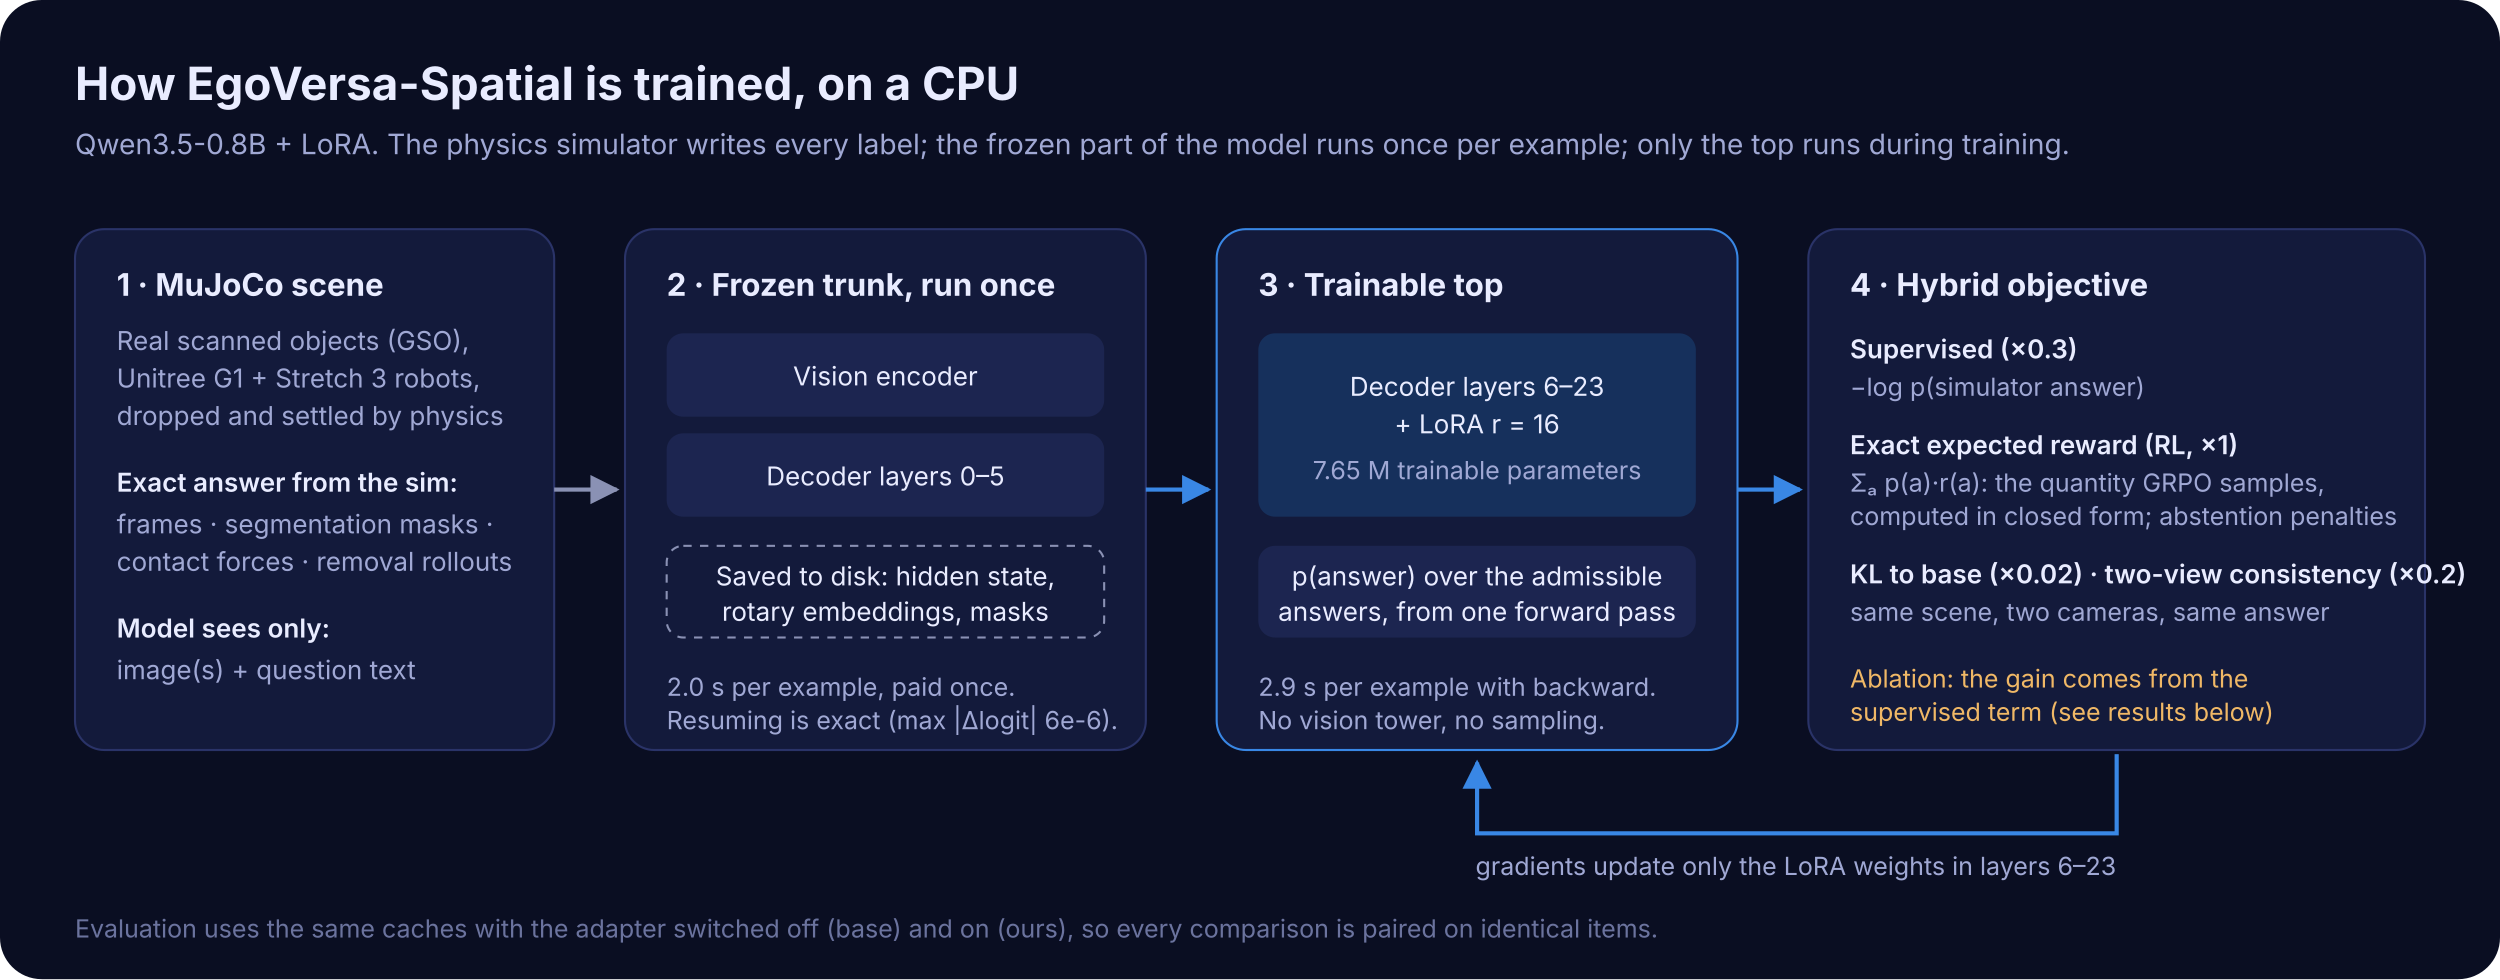
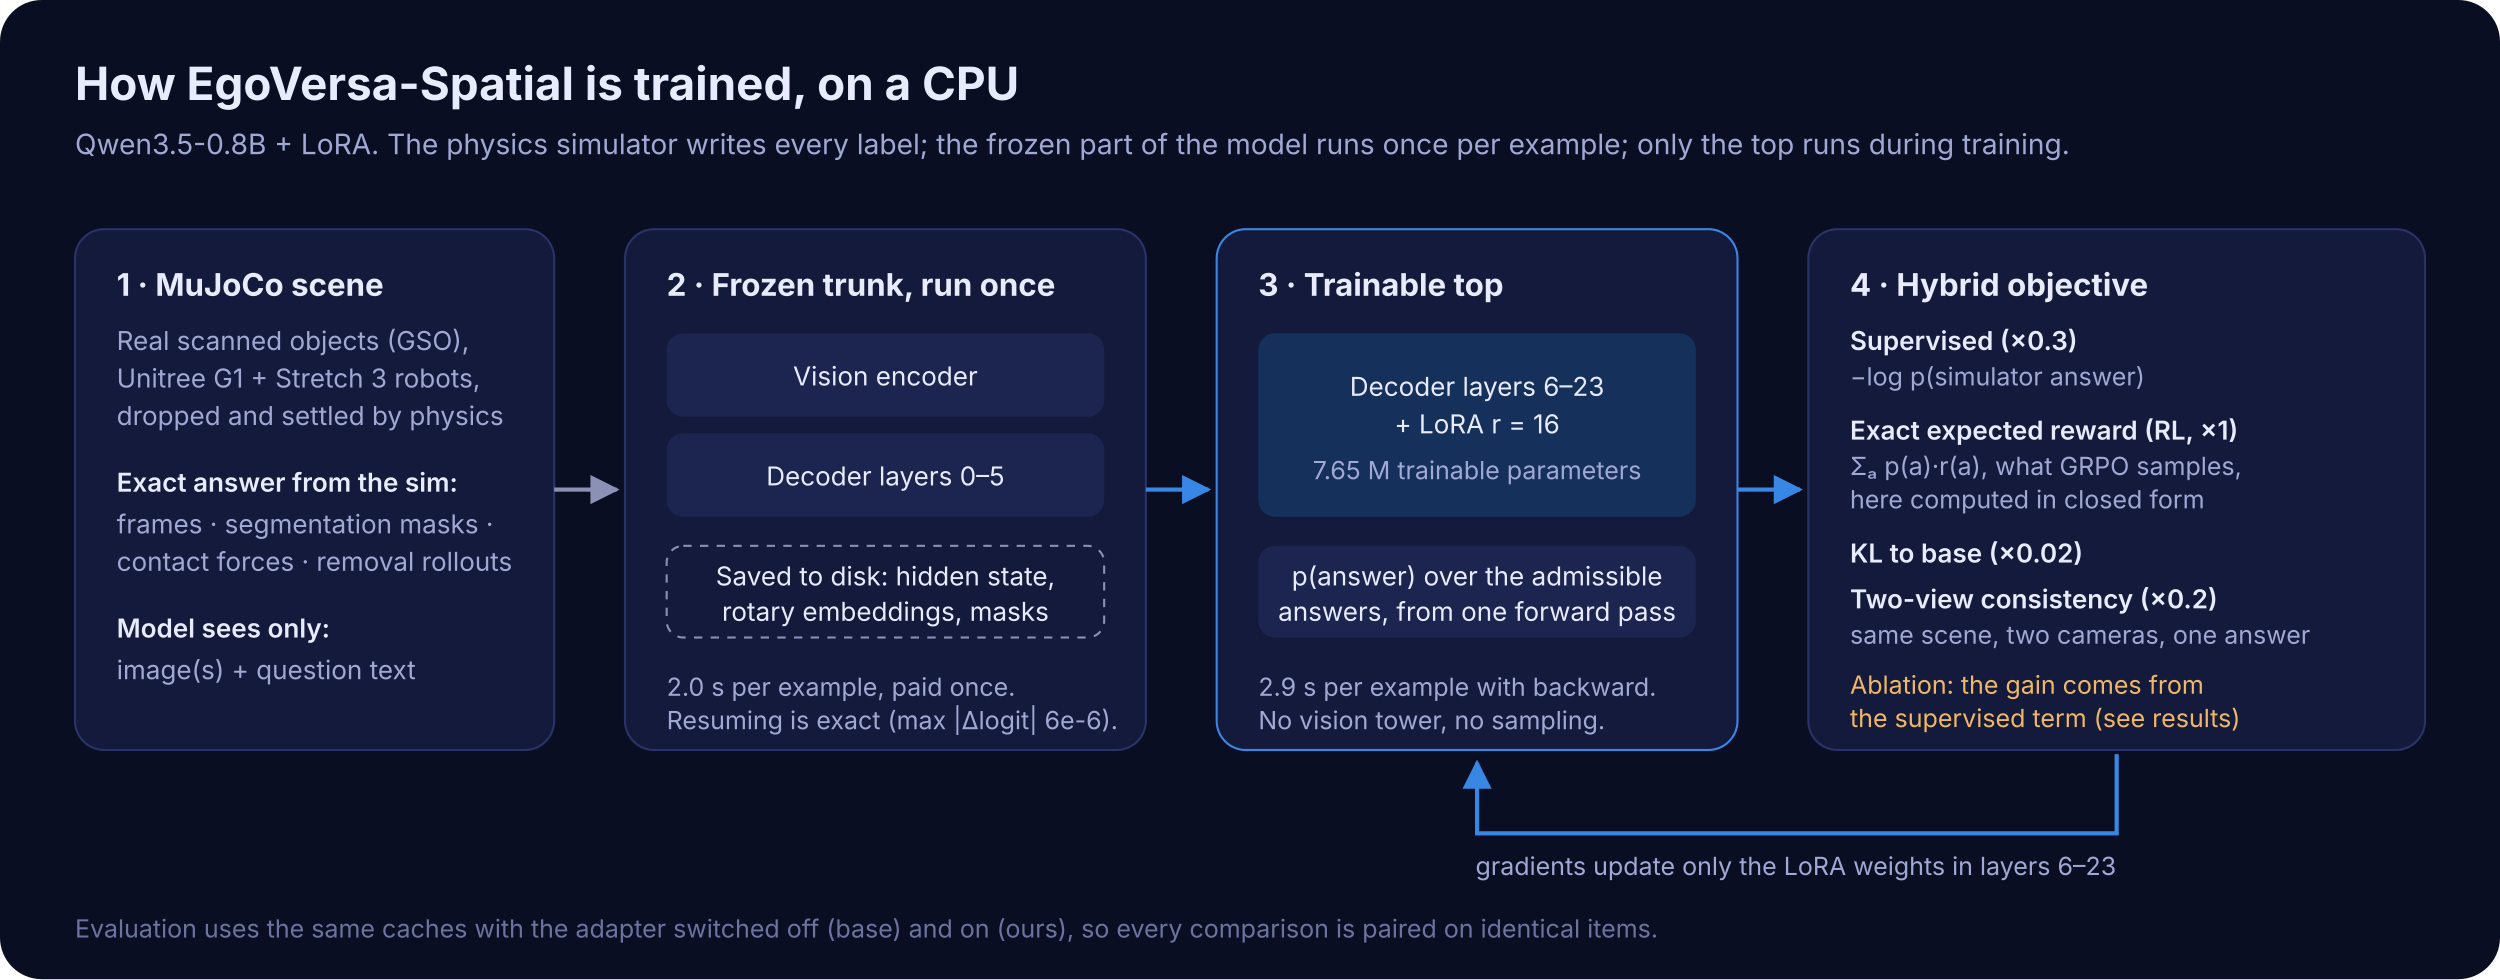
<svg xmlns="http://www.w3.org/2000/svg" viewBox="0 0 1200 470" font-family="Manrope, Inter, system-ui, -apple-system, Segoe UI, sans-serif" role="img" aria-label="How EgoVersa-Spatial is trained on a CPU">
  <defs>
    <marker id="ar" viewBox="0 0 10 10" refX="9" refY="5" markerWidth="7" markerHeight="7" orient="auto-start-reverse">
      <path d="M0 0L10 5L0 10z" fill="#8A91B4" />
    </marker>
    <marker id="ab" viewBox="0 0 10 10" refX="9" refY="5" markerWidth="7" markerHeight="7" orient="auto-start-reverse">
      <path d="M0 0L10 5L0 10z" fill="#3987e5" />
    </marker>
  </defs>
  <rect width="1200" height="470" rx="20" fill="#0A0E22" />
  <text x="36" y="48" font-size="22" font-weight="700" fill="#E9ECFF">How EgoVersa-Spatial is trained, on a CPU</text>
  <text x="36" y="74" font-size="13.5" fill="#A0A8D4">Qwen3.5-0.8B + LoRA. The physics simulator writes every label; the frozen part of the model runs once per example; only the top runs during training.</text>
  <rect x="36" y="110" width="230" height="250" rx="14" fill="#131A3B" stroke="#2A3368" />
  <text x="56" y="142" font-size="15" font-weight="700" fill="#E9ECFF">1 · MuJoCo scene</text>
  <text x="56" y="168" font-size="12.5" fill="#A0A8D4">Real scanned objects (GSO),</text>
  <text x="56" y="186" font-size="12.5" fill="#A0A8D4">Unitree G1 + Stretch 3 robots,</text>
  <text x="56" y="204" font-size="12.5" fill="#A0A8D4">dropped and settled by physics</text>
  <text x="56" y="236" font-size="12.5" fill="#E9ECFF" font-weight="600">Exact answer from the sim:</text>
  <text x="56" y="256" font-size="12.5" fill="#A0A8D4">frames · segmentation masks ·</text>
  <text x="56" y="274" font-size="12.5" fill="#A0A8D4">contact forces · removal rollouts</text>
  <text x="56" y="306" font-size="12.5" fill="#E9ECFF" font-weight="600">Model sees only:</text>
  <text x="56" y="326" font-size="12.5" fill="#A0A8D4">image(s) + question text</text>
  <rect x="300" y="110" width="250" height="250" rx="14" fill="#131A3B" stroke="#2A3368" />
  <text x="320" y="142" font-size="15" font-weight="700" fill="#E9ECFF">2 · Frozen trunk, run once</text>
  <rect x="320" y="160" width="210" height="40" rx="8" fill="#1C2550" />
  <text x="425" y="185" font-size="12.5" fill="#E9ECFF" text-anchor="middle">Vision encoder</text>
  <rect x="320" y="208" width="210" height="40" rx="8" fill="#1C2550" />
  <text x="425" y="233" font-size="12.5" fill="#E9ECFF" text-anchor="middle">Decoder layers 0–5</text>
  <rect x="320" y="262" width="210" height="44" rx="8" fill="none" stroke="#8A91B4" stroke-dasharray="4 4" />
  <text x="425" y="281" font-size="12.5" fill="#E9ECFF" text-anchor="middle">Saved to disk: hidden state,</text>
  <text x="425" y="298" font-size="12.5" fill="#E9ECFF" text-anchor="middle">rotary embeddings, masks</text>
  <text x="320" y="334" font-size="12" fill="#A0A8D4">2.0 s per example, paid once.</text>
  <text x="320" y="350" font-size="12" fill="#A0A8D4">Resuming is exact (max |Δlogit| 6e-6).</text>
  <rect x="584" y="110" width="250" height="250" rx="14" fill="#131A3B" stroke="#3987e5" />
  <text x="604" y="142" font-size="15" font-weight="700" fill="#E9ECFF">3 · Trainable top</text>
  <rect x="604" y="160" width="210" height="88" rx="8" fill="#16305C" />
  <text x="709" y="190" font-size="12.5" fill="#E9ECFF" text-anchor="middle">Decoder layers 6–23</text>
  <text x="709" y="208" font-size="12.5" fill="#E9ECFF" text-anchor="middle">+ LoRA r = 16</text>
  <text x="709" y="230" font-size="12" fill="#A0A8D4" text-anchor="middle">7.65 M trainable parameters</text>
  <rect x="604" y="262" width="210" height="44" rx="8" fill="#1C2550" />
  <text x="709" y="281" font-size="12.5" fill="#E9ECFF" text-anchor="middle">p(answer) over the admissible</text>
  <text x="709" y="298" font-size="12.5" fill="#E9ECFF" text-anchor="middle">answers, from one forward pass</text>
  <text x="604" y="334" font-size="12" fill="#A0A8D4">2.9 s per example with backward.</text>
  <text x="604" y="350" font-size="12" fill="#A0A8D4">No vision tower, no sampling.</text>
  <rect x="868" y="110" width="296" height="250" rx="14" fill="#131A3B" stroke="#2A3368" />
  <text x="888" y="142" font-size="15" font-weight="700" fill="#E9ECFF">4 · Hybrid objective</text>
-   <text x="888" y="172" font-size="12.5" fill="#E9ECFF" font-weight="600">Supervised (×0.3)</text>
-   <text x="888" y="190" font-size="12" fill="#A0A8D4">−log p(simulator answer)</text>
-   <text x="888" y="218" font-size="12.5" fill="#E9ECFF" font-weight="600">Exact expected reward (RL, ×1)</text>
-   <text x="888" y="236" font-size="12" fill="#A0A8D4">Σₐ p(a)·r(a): the quantity GRPO samples,</text>
-   <text x="888" y="252" font-size="12" fill="#A0A8D4">computed in closed form; abstention penalties</text>
-   <text x="888" y="280" font-size="12.5" fill="#E9ECFF" font-weight="600">KL to base (×0.02) · two-view consistency (×0.2)</text>
-   <text x="888" y="298" font-size="12" fill="#A0A8D4">same scene, two cameras, same answer</text>
-   <text x="888" y="330" font-size="12" fill="#F0B866">Ablation: the gain comes from the</text>
-   <text x="888" y="346" font-size="12" fill="#F0B866">supervised term (see results below)</text>
+   <text x="888" y="168" font-size="12.5" fill="#E9ECFF" font-weight="600">Supervised (×0.3)</text>
+   <text x="888" y="185" font-size="12" fill="#A0A8D4">−log p(simulator answer)</text>
+   <text x="888" y="211" font-size="12.5" fill="#E9ECFF" font-weight="600">Exact expected reward (RL, ×1)</text>
+   <text x="888" y="228" font-size="12" fill="#A0A8D4">Σₐ p(a)·r(a), what GRPO samples,</text>
+   <text x="888" y="244" font-size="12" fill="#A0A8D4">here computed in closed form</text>
+   <text x="888" y="270" font-size="12.5" fill="#E9ECFF" font-weight="600">KL to base (×0.02)</text>
+   <text x="888" y="292" font-size="12.5" fill="#E9ECFF" font-weight="600">Two-view consistency (×0.2)</text>
+   <text x="888" y="309" font-size="12" fill="#A0A8D4">same scene, two cameras, one answer</text>
+   <text x="888" y="333" font-size="12" fill="#F0B866">Ablation: the gain comes from</text>
+   <text x="888" y="349" font-size="12" fill="#F0B866">the supervised term (see results)</text>
  <path d="M266 235 H296" stroke="#8A91B4" stroke-width="2" marker-end="url(#ar)" />
  <path d="M550 235 H580" stroke="#3987e5" stroke-width="2" marker-end="url(#ab)" />
  <path d="M834 235 H864" stroke="#3987e5" stroke-width="2" marker-end="url(#ab)" />
  <path d="M1016 362 V400 H709 V366" stroke="#3987e5" stroke-width="2" fill="none" marker-end="url(#ab)" />
  <text x="862" y="420" font-size="12" fill="#A0A8D4" text-anchor="middle">gradients update only the LoRA weights in layers 6–23</text>
  <text x="36" y="450" font-size="12" fill="#6B739E">Evaluation uses the same caches with the adapter switched off (base) and on (ours), so every comparison is paired on identical items.</text>
</svg>
